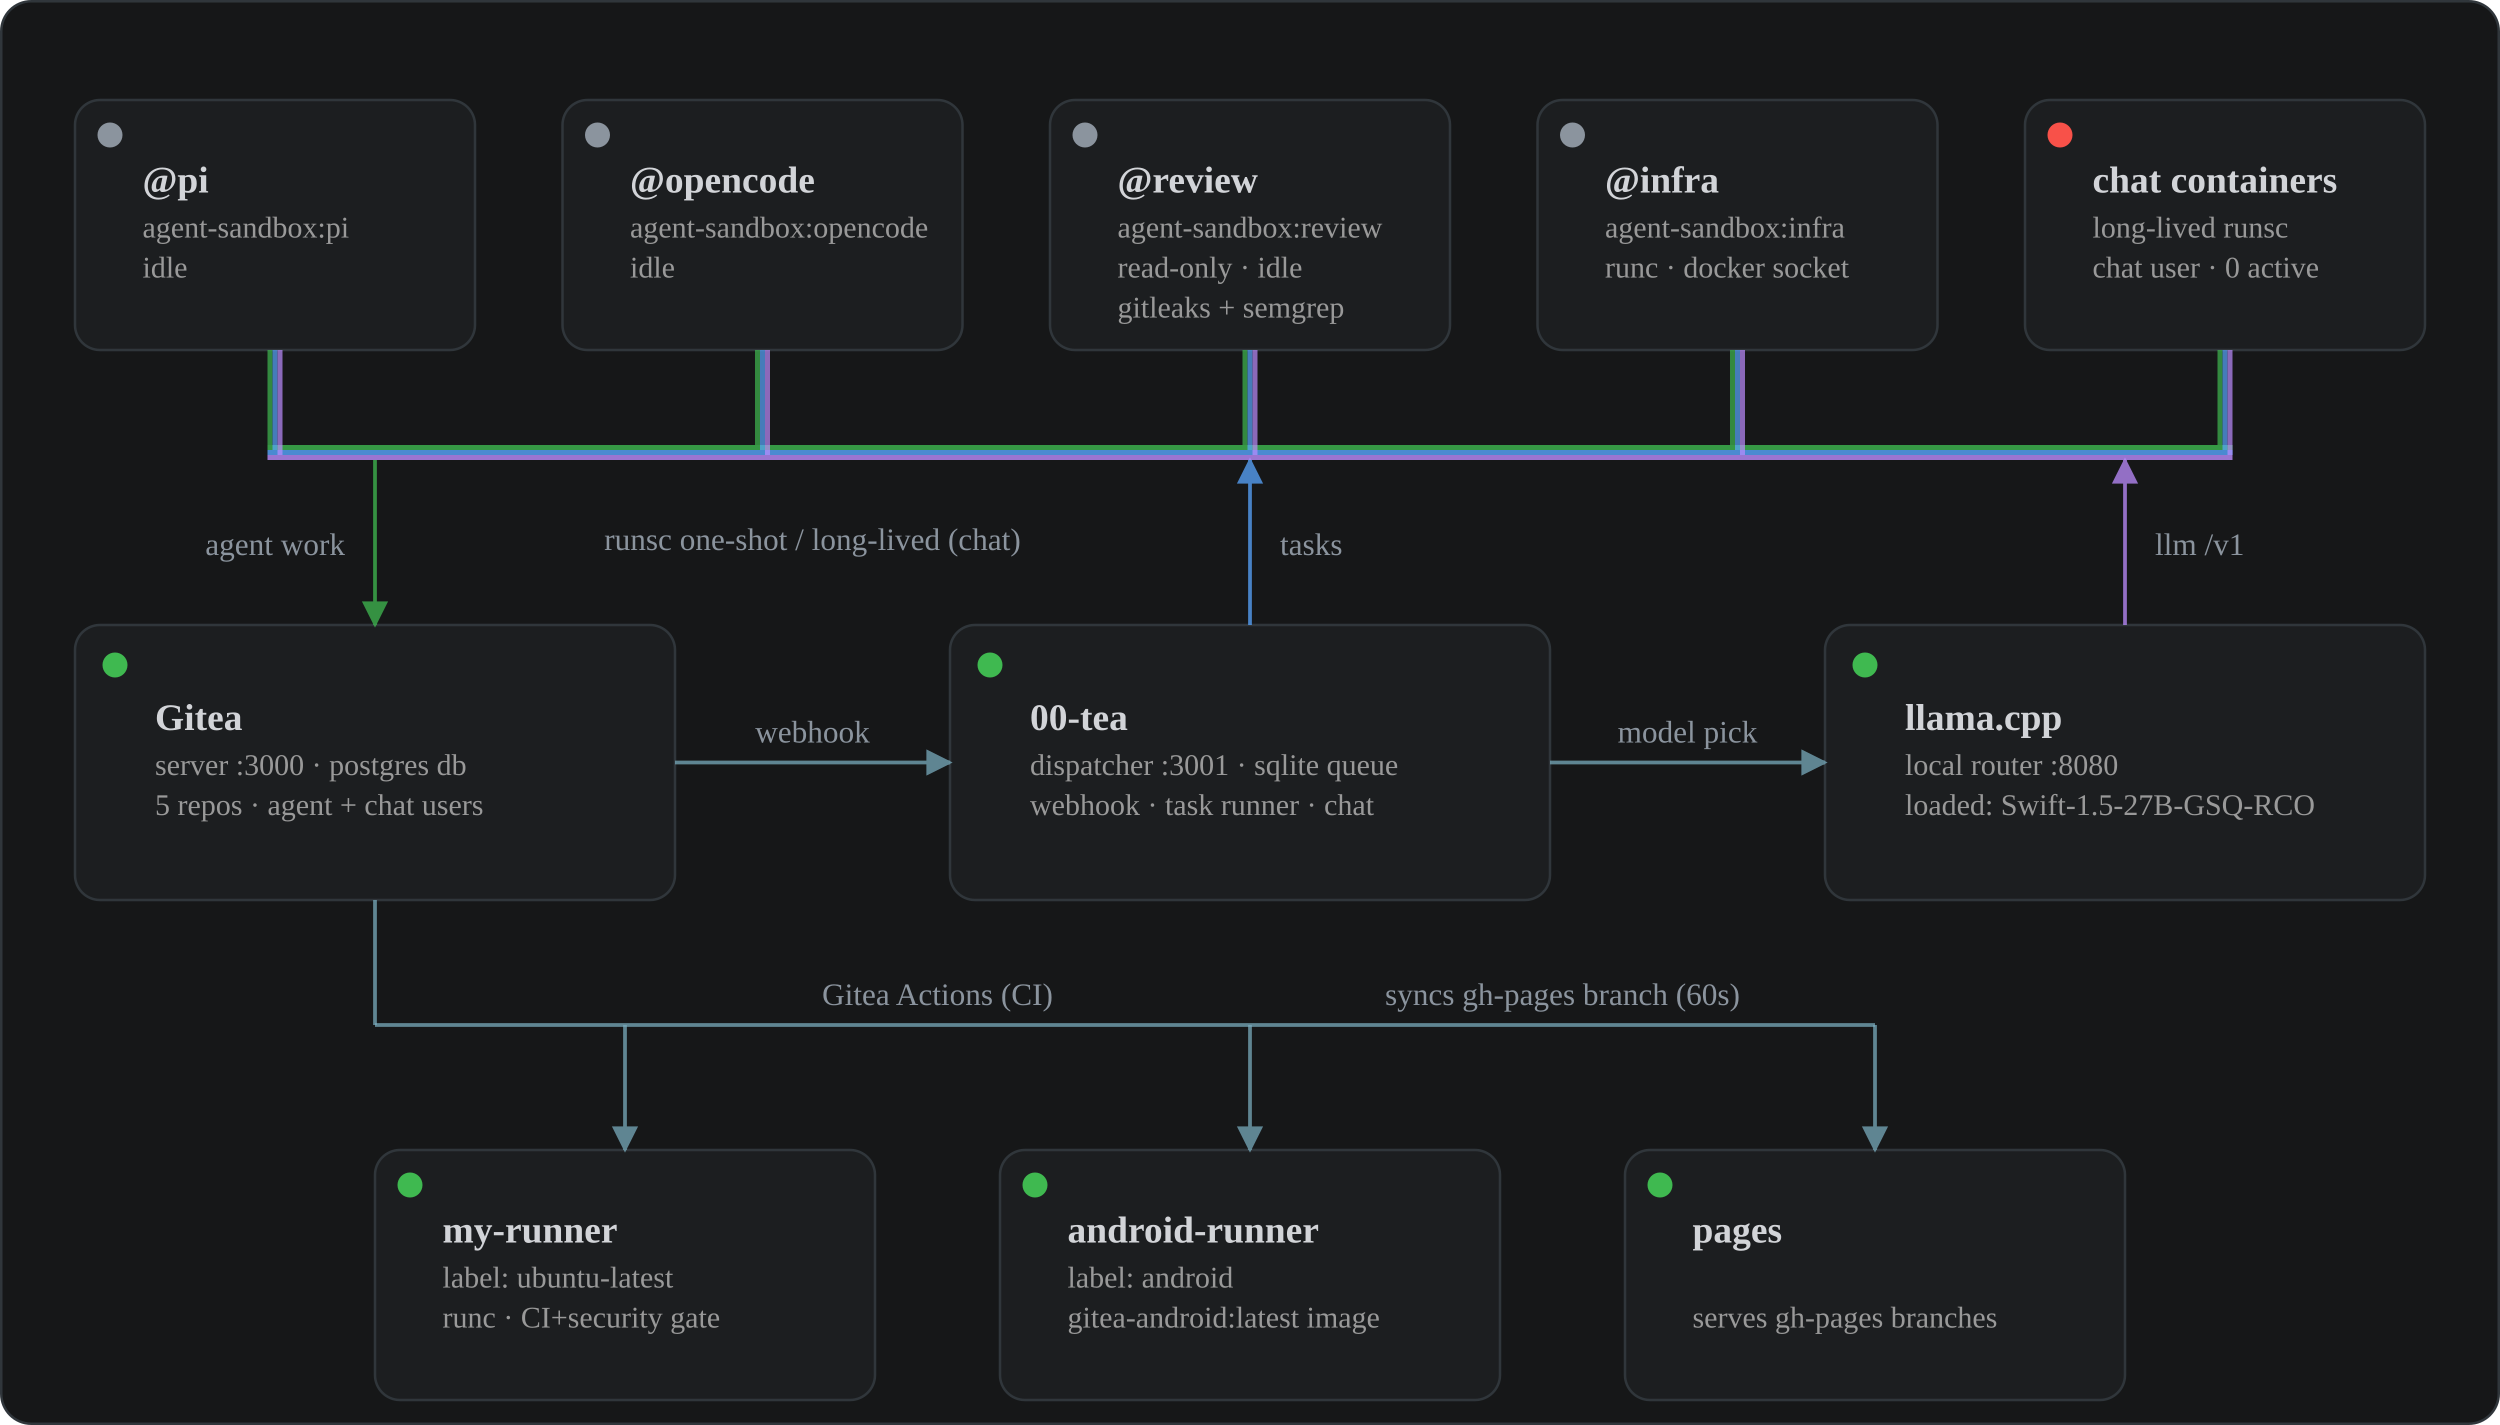
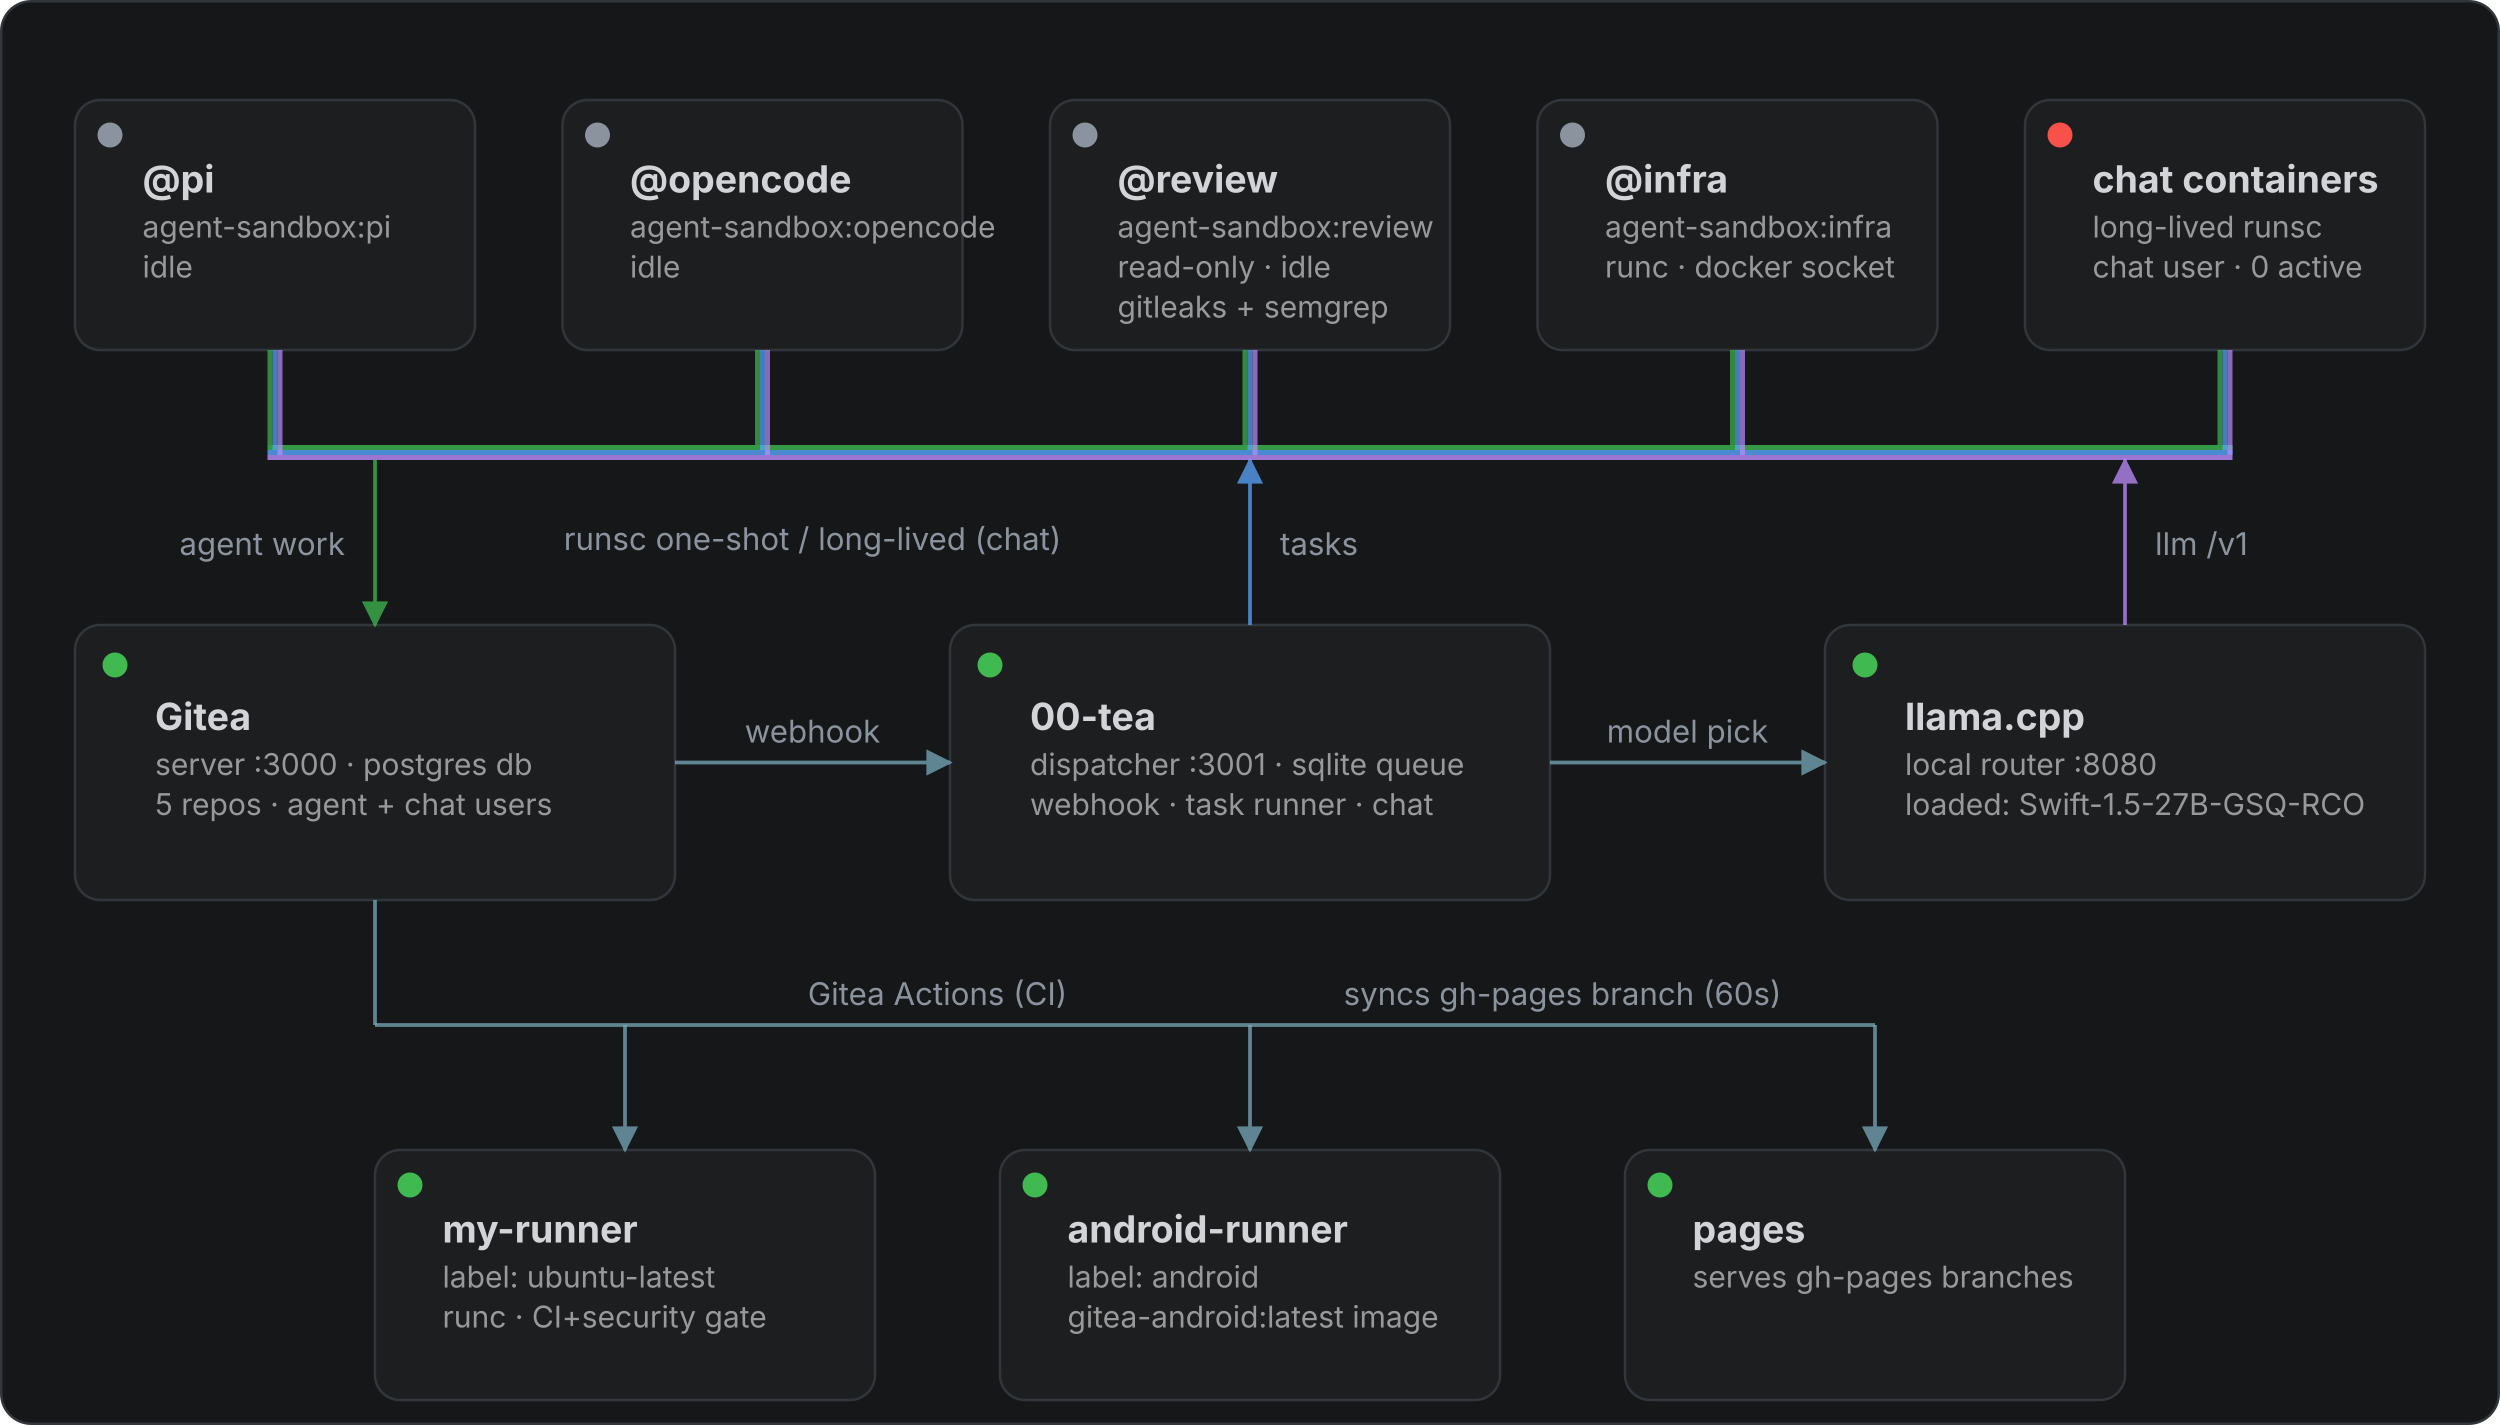
- <svg xmlns="http://www.w3.org/2000/svg" id="diag" viewBox="0 0 1000 570" style="width:100%;display:block;cursor:grab;touch-action:none">
+ <svg xmlns="http://www.w3.org/2000/svg" id="diag" viewBox="0 0 1000 570" font-family="system-ui,-apple-system,'Segoe UI',sans-serif" style="width:100%;display:block;cursor:grab;touch-action:none">
  <style>.st{fill:#8b949e}.st.ok{fill:#3fb950}.st.bad{fill:#f85149}</style>
  <rect x="0.5" y="0.5" width="999" height="569" rx="12" fill="#161718" stroke="#30363b" />
  <defs>
    <marker id="arr" viewBox="0 0 10 10" refX="9" refY="5" markerWidth="7" markerHeight="7" orient="auto-start-reverse">
      <path d="M 0 0 L 10 5 L 0 10 z" fill="#7ab" />
    </marker>
    <marker id="arr-g" viewBox="0 0 10 10" refX="9" refY="5" markerWidth="7" markerHeight="7" orient="auto-start-reverse">
      <path d="M 0 0 L 10 5 L 0 10 z" fill="#3fb950" />
    </marker>
    <marker id="arr-b" viewBox="0 0 10 10" refX="9" refY="5" markerWidth="7" markerHeight="7" orient="auto-start-reverse">
      <path d="M 0 0 L 10 5 L 0 10 z" fill="#58a6ff" />
    </marker>
    <marker id="arr-p" viewBox="0 0 10 10" refX="9" refY="5" markerWidth="7" markerHeight="7" orient="auto-start-reverse">
      <path d="M 0 0 L 10 5 L 0 10 z" fill="#bc8cff" />
    </marker>
  </defs>
  <g class="blk">
    <rect x="30" y="40" width="160" height="100" rx="10" fill="#1c1e20" stroke="#30363b" />
    <circle class="st" cx="44" cy="54" r="5" />
    <text x="57" y="77" font-size="15" font-weight="700" fill="#d2d4d8">@pi</text>
    <text x="57" y="95" font-size="12" fill="#999">agent-sandbox:pi</text>
    <text x="57" y="111" font-size="12" fill="#999">idle</text>
  </g>
  <g class="blk">
    <rect x="225" y="40" width="160" height="100" rx="10" fill="#1c1e20" stroke="#30363b" />
    <circle class="st" cx="239" cy="54" r="5" />
    <text x="252" y="77" font-size="15" font-weight="700" fill="#d2d4d8">@opencode</text>
    <text x="252" y="95" font-size="12" fill="#999">agent-sandbox:opencode</text>
    <text x="252" y="111" font-size="12" fill="#999">idle</text>
  </g>
  <g class="blk">
    <rect x="420" y="40" width="160" height="100" rx="10" fill="#1c1e20" stroke="#30363b" />
    <circle class="st" cx="434" cy="54" r="5" />
    <text x="447" y="77" font-size="15" font-weight="700" fill="#d2d4d8">@review</text>
    <text x="447" y="95" font-size="12" fill="#999">agent-sandbox:review</text>
    <text x="447" y="111" font-size="12" fill="#999">read-only · idle</text>
    <text x="447" y="127" font-size="12" fill="#999">gitleaks + semgrep</text>
  </g>
  <g class="blk">
    <rect x="615" y="40" width="160" height="100" rx="10" fill="#1c1e20" stroke="#30363b" />
    <circle class="st" cx="629" cy="54" r="5" />
    <text x="642" y="77" font-size="15" font-weight="700" fill="#d2d4d8">@infra</text>
    <text x="642" y="95" font-size="12" fill="#999">agent-sandbox:infra</text>
    <text x="642" y="111" font-size="12" fill="#999">runc · docker socket</text>
  </g>
  <g class="blk bad">
    <rect x="810" y="40" width="160" height="100" rx="10" fill="#1c1e20" stroke="#30363b" />
    <circle class="st bad" cx="824" cy="54" r="5" />
    <text x="837" y="77" font-size="15" font-weight="700" fill="#d2d4d8">chat containers</text>
    <text x="837" y="95" font-size="12" fill="#999">long-lived runsc</text>
    <text x="837" y="111" font-size="12" fill="#999">chat user · 0 active</text>
  </g>
  <a href="#gitea" style="text-decoration:none">
    <g class="blk ok">
      <rect x="30" y="250" width="240" height="110" rx="10" fill="#1c1e20" stroke="#30363b" />
      <circle class="st ok" cx="46" cy="266" r="5" />
      <text x="62" y="292" font-size="15" font-weight="700" fill="#d2d4d8">Gitea</text>
      <text x="62" y="310" font-size="12" fill="#999">server :3000 · postgres db</text>
      <text x="62" y="326" font-size="12" fill="#999">5 repos · agent + chat users</text>
    </g>
  </a>
  <a href="/tasks" style="text-decoration:none">
    <g class="blk ok">
      <rect x="380" y="250" width="240" height="110" rx="10" fill="#1c1e20" stroke="#30363b" />
      <circle class="st ok" cx="396" cy="266" r="5" />
      <text x="412" y="292" font-size="15" font-weight="700" fill="#d2d4d8">00-tea</text>
      <text x="412" y="310" font-size="12" fill="#999">dispatcher :3001 · sqlite queue</text>
      <text x="412" y="326" font-size="12" fill="#999">webhook · task runner · chat</text>
    </g>
  </a>
  <g class="blk ok">
    <rect x="730" y="250" width="240" height="110" rx="10" fill="#1c1e20" stroke="#30363b" />
    <circle class="st ok" cx="746" cy="266" r="5" />
    <text x="762" y="292" font-size="15" font-weight="700" fill="#d2d4d8">llama.cpp</text>
    <text x="762" y="310" font-size="12" fill="#999">local router :8080</text>
    <text x="762" y="326" font-size="12" fill="#999">loaded: Swift-1.5-27B-GSQ-RCO</text>
  </g>
  <g class="blk ok">
    <rect x="150" y="460" width="200" height="100" rx="10" fill="#1c1e20" stroke="#30363b" />
    <circle class="st ok" cx="164" cy="474" r="5" />
    <text x="177" y="497" font-size="15" font-weight="700" fill="#d2d4d8">my-runner</text>
    <text x="177" y="515" font-size="12" fill="#999">label: ubuntu-latest</text>
    <text x="177" y="531" font-size="12" fill="#999">runc · CI+security gate</text>
  </g>
  <g class="blk ok">
    <rect x="400" y="460" width="200" height="100" rx="10" fill="#1c1e20" stroke="#30363b" />
    <circle class="st ok" cx="414" cy="474" r="5" />
    <text x="427" y="497" font-size="15" font-weight="700" fill="#d2d4d8">android-runner</text>
    <text x="427" y="515" font-size="12" fill="#999">label: android</text>
    <text x="427" y="531" font-size="12" fill="#999">gitea-android:latest image</text>
  </g>
  <g class="blk ok">
    <rect x="650" y="460" width="200" height="100" rx="10" fill="#1c1e20" stroke="#30363b" />
    <circle class="st ok" cx="664" cy="474" r="5" />
    <text x="677" y="497" font-size="15" font-weight="700" fill="#d2d4d8">pages</text>
-     <text x="677" y="531" font-size="12" fill="#999">serves gh-pages branches</text>
+     <text x="677" y="515" font-size="12" fill="#999">serves gh-pages branches</text>
  </g>
  <path d="M 270 305 L 380 305" style="stroke:#7ab;stroke-width:1.5;fill:none;opacity:.75" marker-end="url(#arr)" />
  <text x="325" y="297" font-size="12.5" fill="#8b949e" text-anchor="middle">webhook</text>
  <path d="M 620 305 L 730 305" style="stroke:#7ab;stroke-width:1.5;fill:none;opacity:.75" marker-end="url(#arr)" />
  <text x="675" y="297" font-size="12.5" fill="#8b949e" text-anchor="middle">model pick</text>
  <path d="M 150 184 L 150 250" stroke="#3fb950" stroke-width="1.5" fill="none" opacity=".75" marker-end="url(#arr-g)" />
  <text x="138" y="222" font-size="12.5" fill="#8b949e" text-anchor="end">agent work</text>
  <path d="M 500 250 L 500 184" stroke="#58a6ff" stroke-width="1.5" fill="none" opacity=".75" marker-end="url(#arr-b)" />
  <text x="512" y="222" font-size="12.5" fill="#8b949e" text-anchor="start">tasks</text>
  <path d="M 850 250 L 850 184" stroke="#bc8cff" stroke-width="1.5" fill="none" opacity=".75" marker-end="url(#arr-p)" />
  <text x="862" y="222" font-size="12.5" fill="#8b949e" text-anchor="start">llm /v1</text>
  <rect x="107" y="178" width="786" height="2" fill="#3fb950" opacity=".8" />
  <rect x="107" y="180" width="786" height="2" fill="#58a6ff" opacity=".8" />
  <rect x="107" y="182" width="786" height="2" fill="#bc8cff" opacity=".8" />
  <rect x="107" y="140" width="2" height="38" fill="#3fb950" opacity=".7" />
  <rect x="109" y="140" width="2" height="40" fill="#58a6ff" opacity=".7" />
  <rect x="111" y="140" width="2" height="42" fill="#bc8cff" opacity=".7" />
  <rect x="302" y="140" width="2" height="38" fill="#3fb950" opacity=".7" />
  <rect x="304" y="140" width="2" height="40" fill="#58a6ff" opacity=".7" />
  <rect x="306" y="140" width="2" height="42" fill="#bc8cff" opacity=".7" />
  <rect x="497" y="140" width="2" height="38" fill="#3fb950" opacity=".7" />
  <rect x="499" y="140" width="2" height="40" fill="#58a6ff" opacity=".7" />
  <rect x="501" y="140" width="2" height="42" fill="#bc8cff" opacity=".7" />
  <rect x="692" y="140" width="2" height="38" fill="#3fb950" opacity=".7" />
  <rect x="694" y="140" width="2" height="40" fill="#58a6ff" opacity=".7" />
  <rect x="696" y="140" width="2" height="42" fill="#bc8cff" opacity=".7" />
  <rect x="887" y="140" width="2" height="38" fill="#3fb950" opacity=".7" />
  <rect x="889" y="140" width="2" height="40" fill="#58a6ff" opacity=".7" />
  <rect x="891" y="140" width="2" height="42" fill="#bc8cff" opacity=".7" />
  <text x="325" y="220" font-size="12.5" fill="#8b949e" text-anchor="middle">runsc one-shot / long-lived (chat)</text>
  <path d="M 150 360 L 150 410" style="stroke:#7ab;stroke-width:1.5;fill:none;opacity:.75" />
  <path d="M 150 410 L 750 410" style="stroke:#7ab;stroke-width:1.5;fill:none;opacity:.75" />
  <path d="M 250 410 L 250 460" style="stroke:#7ab;stroke-width:1.5;fill:none;opacity:.75" marker-end="url(#arr)" />
  <path d="M 500 410 L 500 460" style="stroke:#7ab;stroke-width:1.5;fill:none;opacity:.75" marker-end="url(#arr)" />
  <path d="M 750 410 L 750 460" style="stroke:#7ab;stroke-width:1.5;fill:none;opacity:.75" marker-end="url(#arr)" />
  <text x="375" y="402" font-size="12.5" fill="#8b949e" text-anchor="middle">Gitea Actions (CI)</text>
  <text x="625" y="402" font-size="12.5" fill="#8b949e" text-anchor="middle">syncs gh-pages branch (60s)</text>
</svg>
